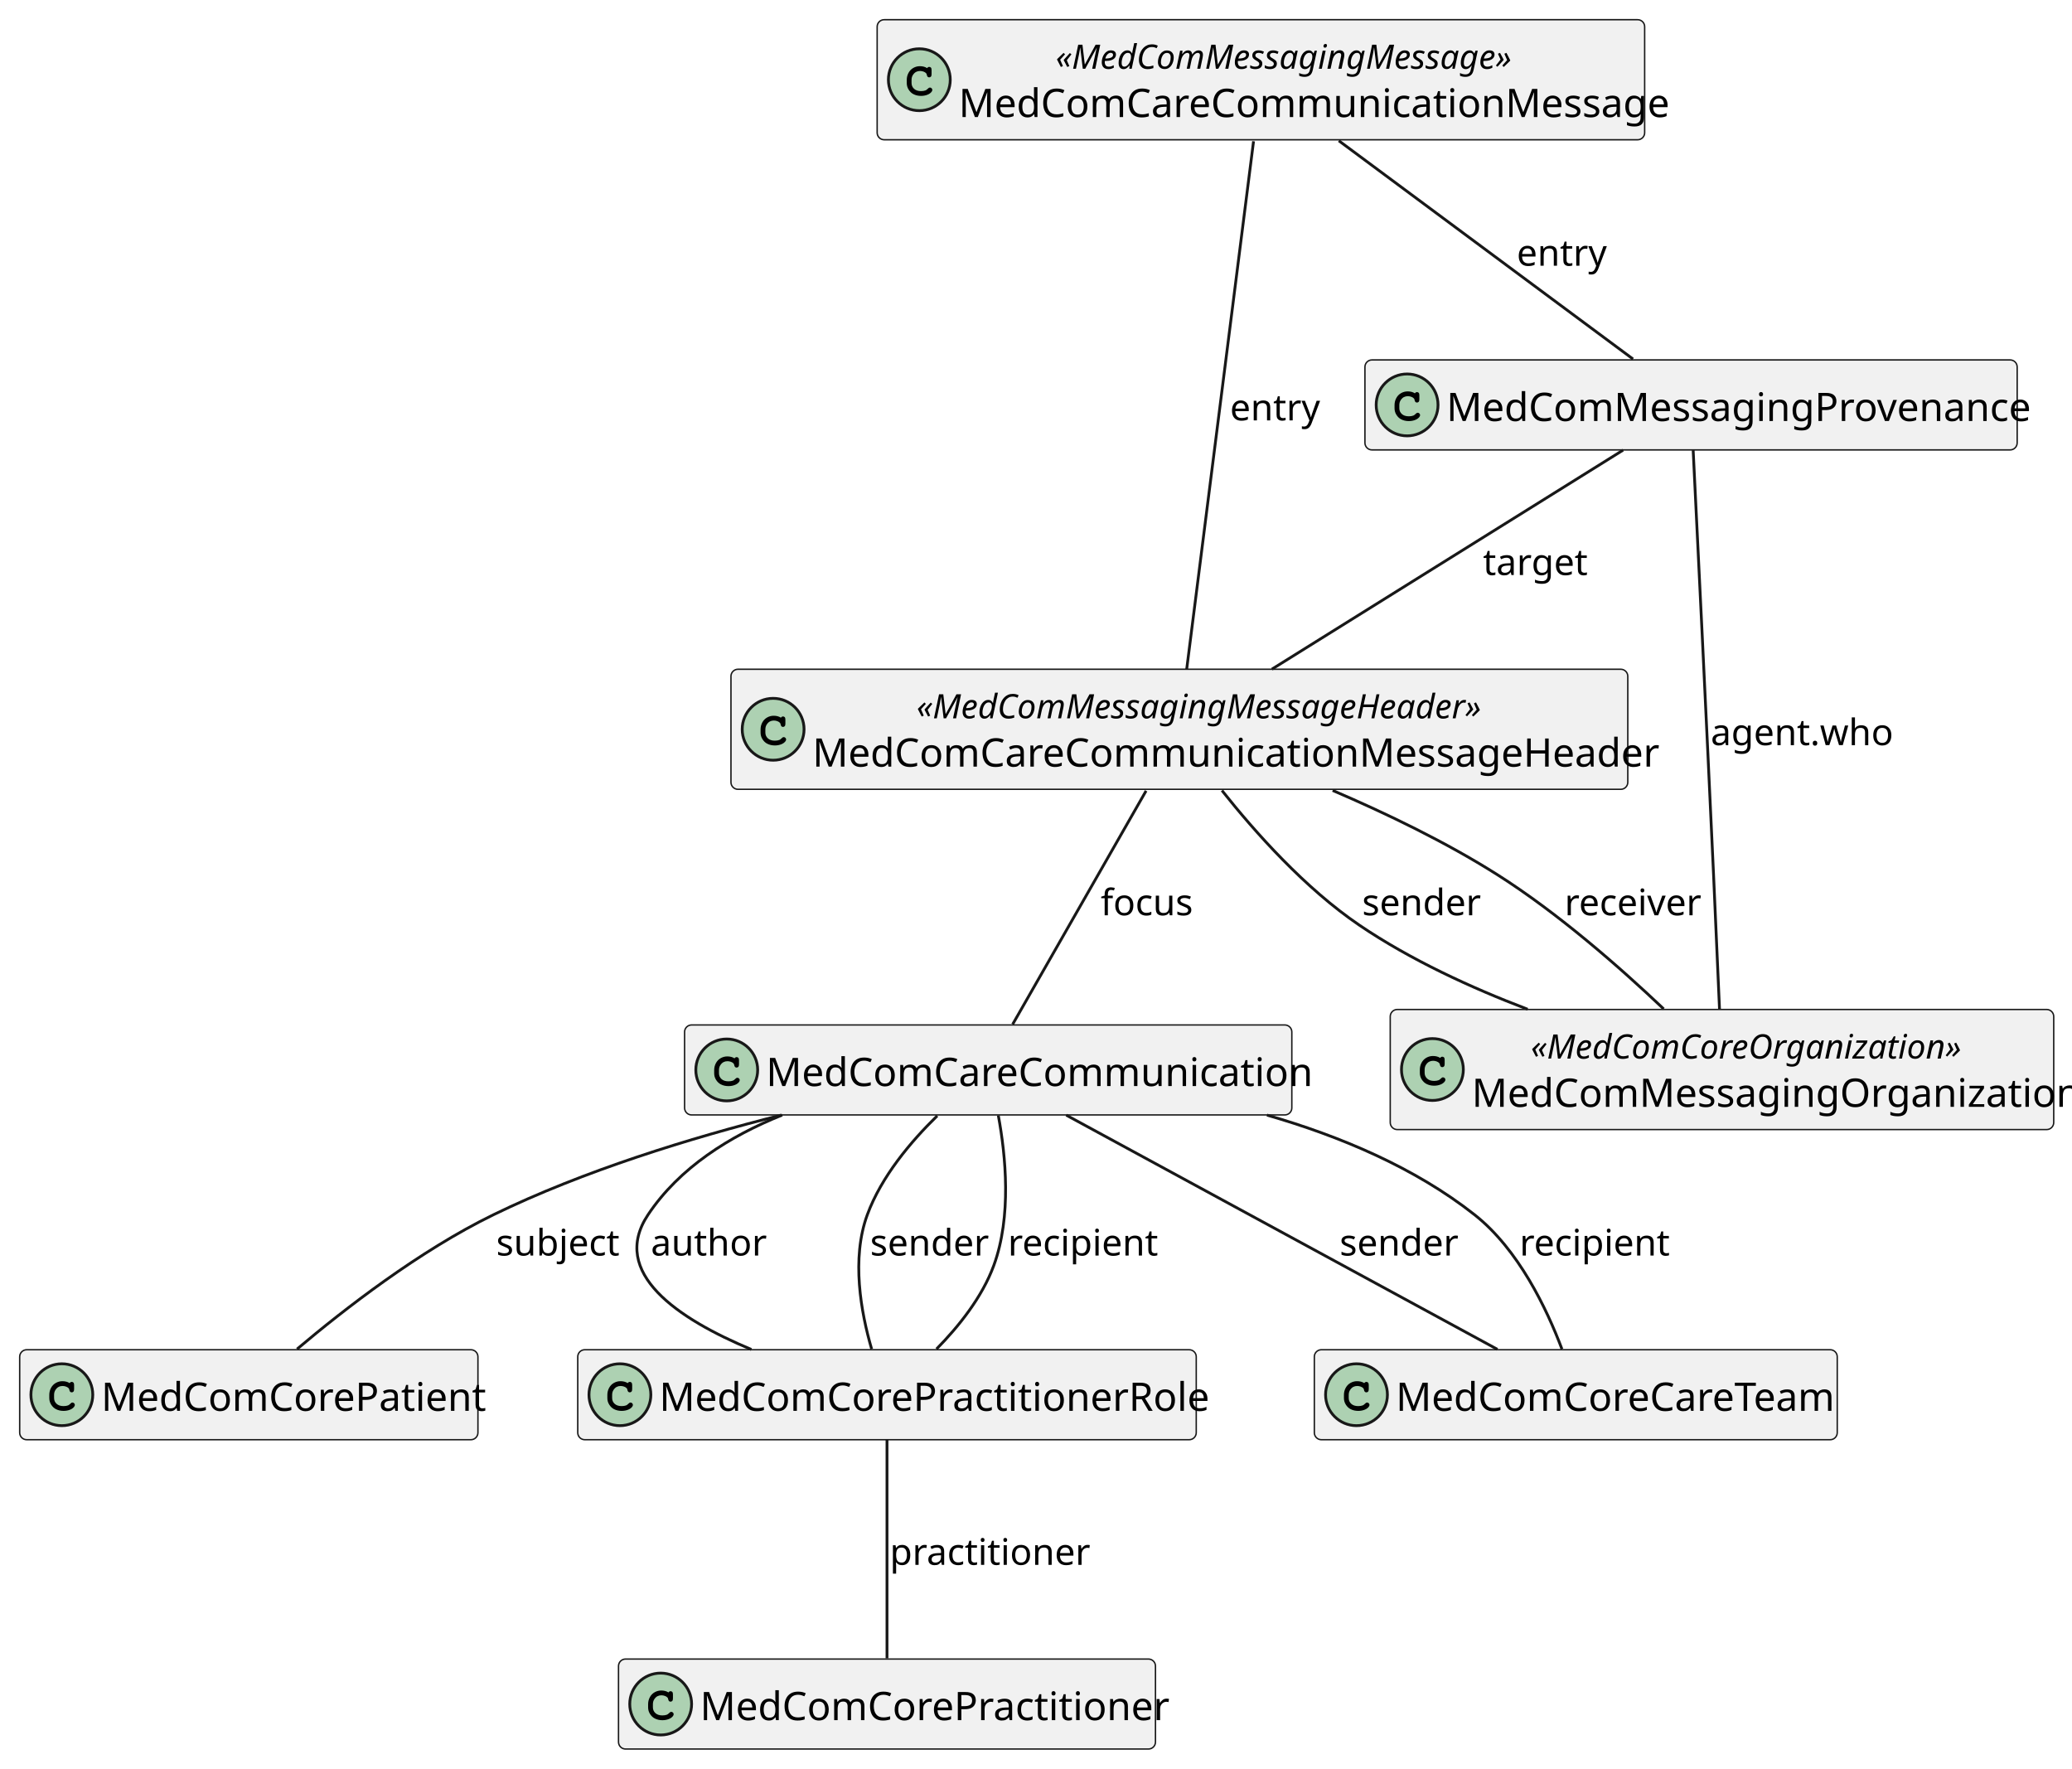
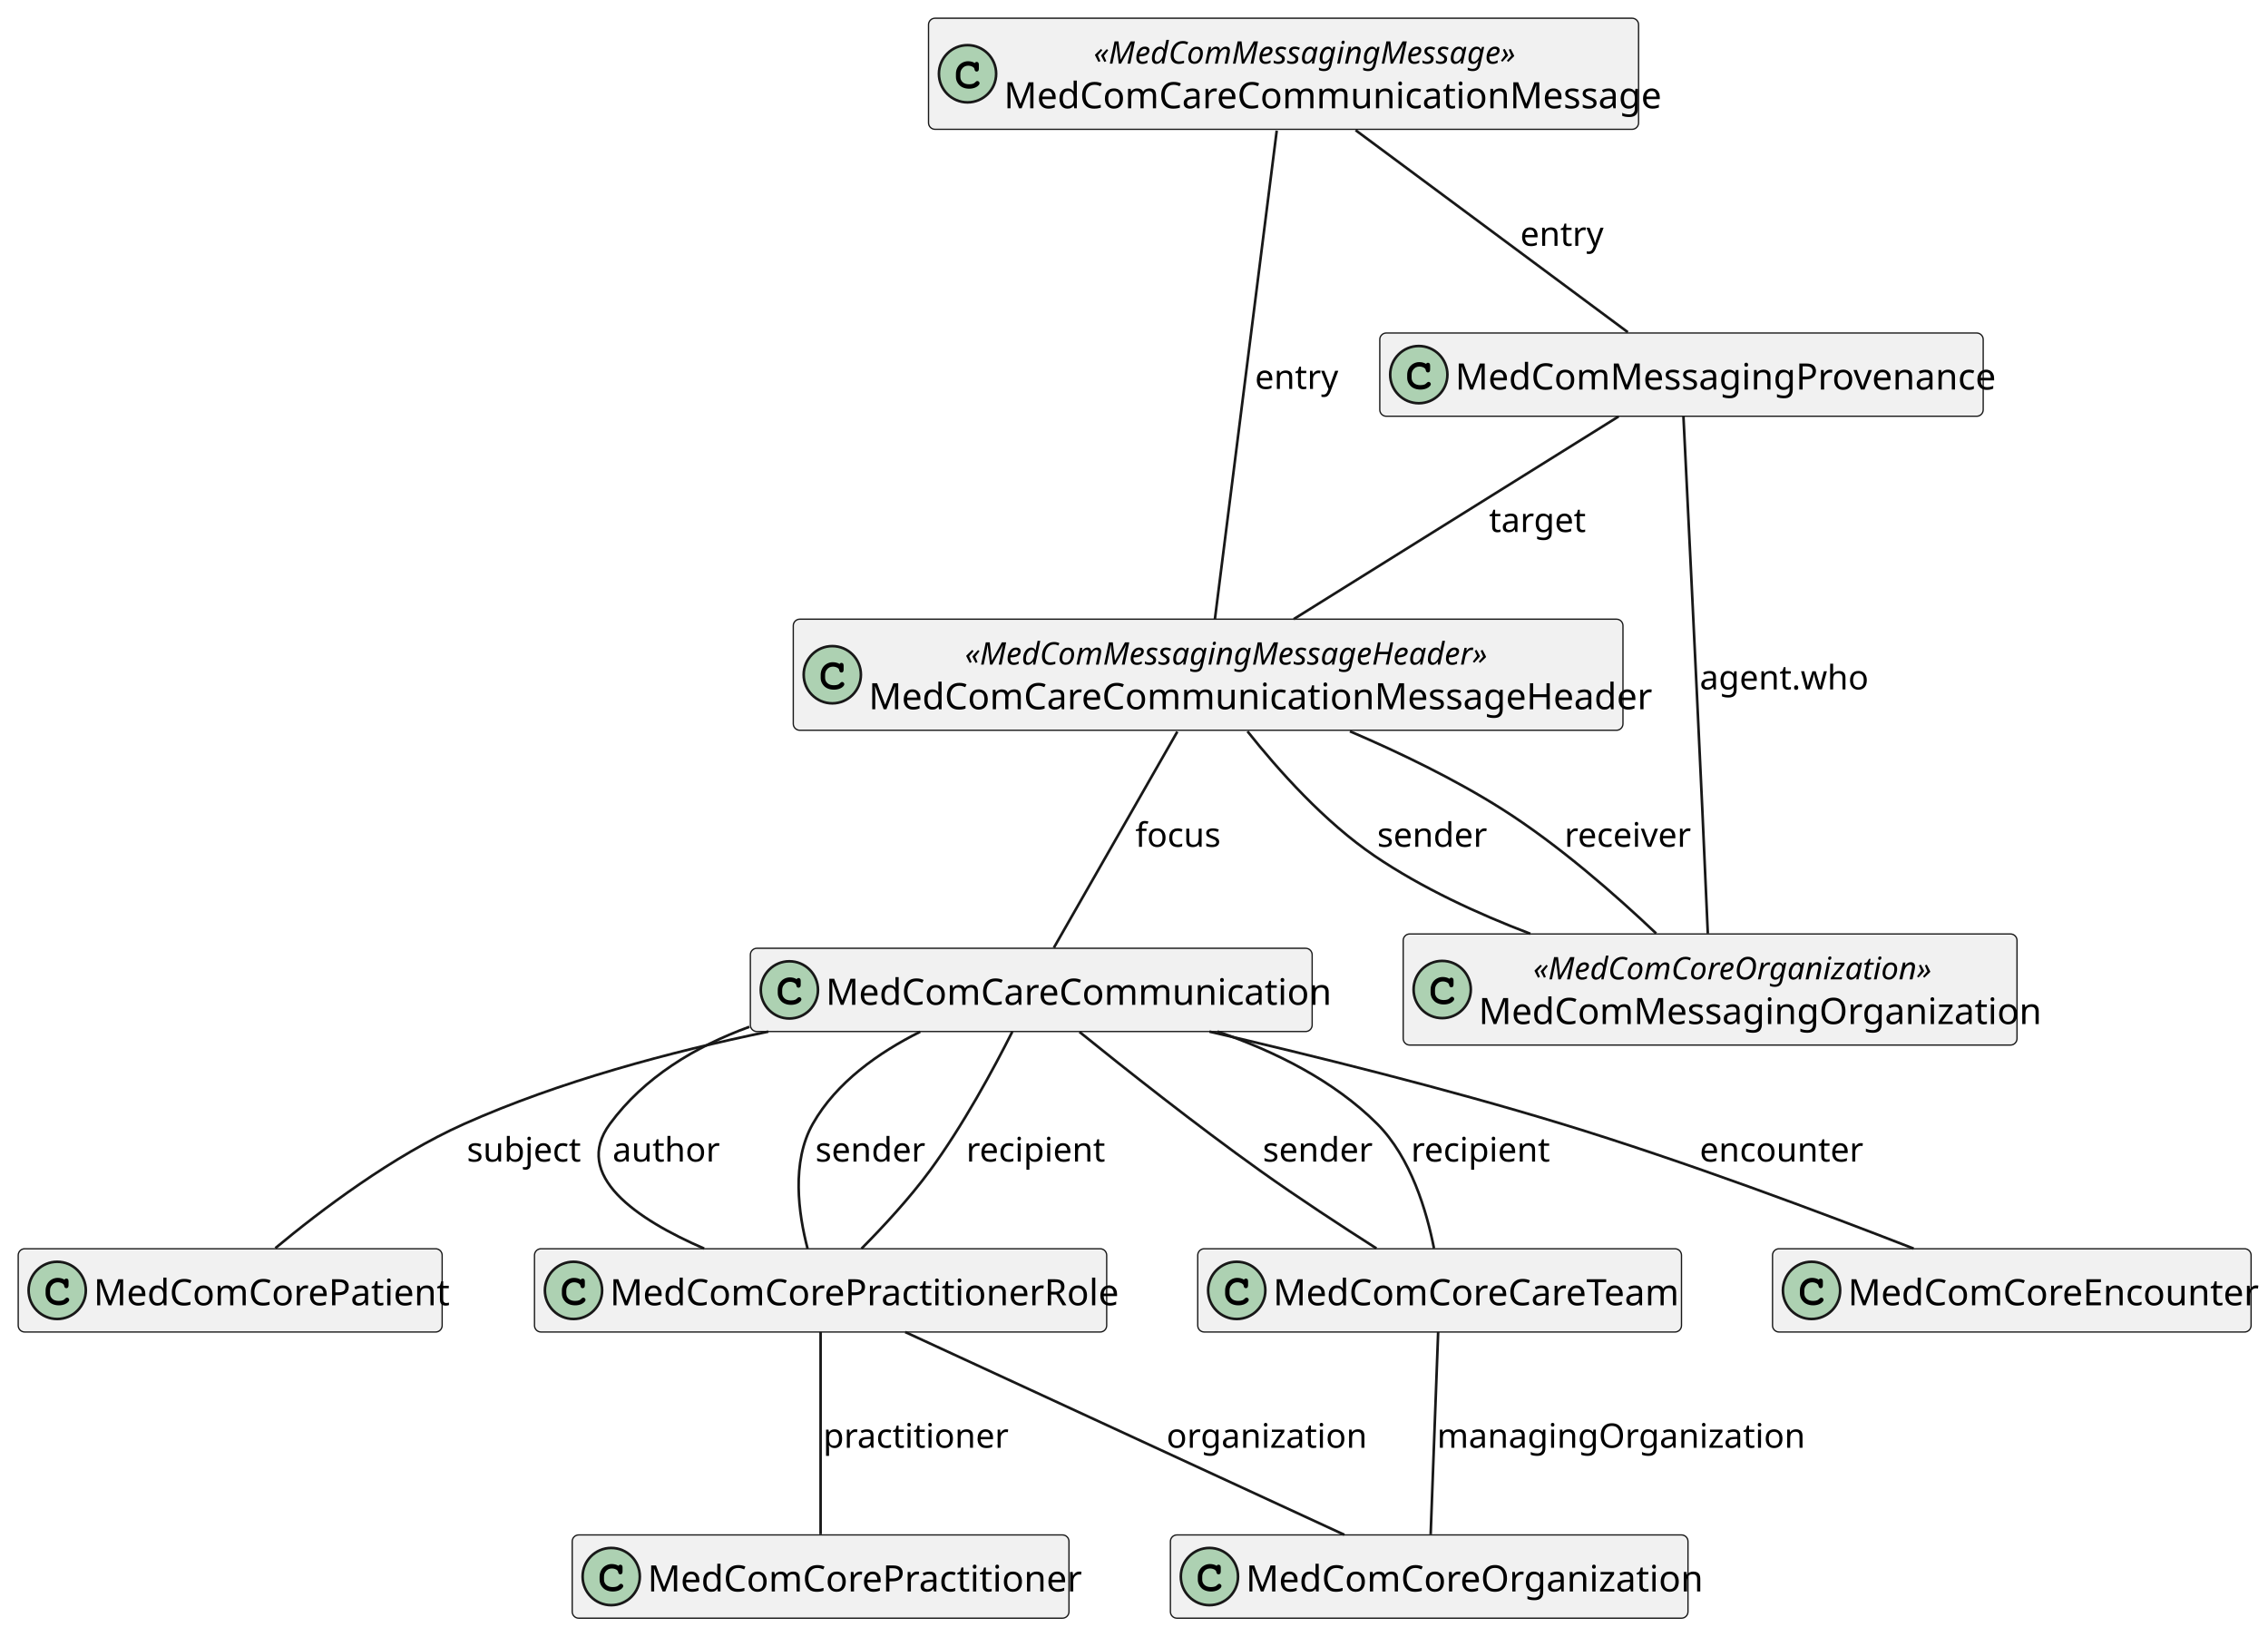
- <svg xmlns="http://www.w3.org/2000/svg" contentStyleType="text/css" height="629px" preserveAspectRatio="none" style="width:737px;height:629px;background:#FFFFFF;" version="1.1" viewBox="0 0 737 629" width="737px" zoomAndPan="magnify">
+ <svg xmlns="http://www.w3.org/2000/svg" contentStyleType="text/css" height="629px" preserveAspectRatio="none" style="width:872px;height:629px;background:#FFFFFF;" version="1.1" viewBox="0 0 872 629" width="872px" zoomAndPan="magnify">
  <defs />
  <g>
    <g id="elem_message">
-       <rect codeLine="6" fill="#F1F1F1" height="42.703" id="message" rx="2.5" ry="2.5" style="stroke:#181818;stroke-width:0.5;" width="273" x="312" y="7" />
-       <ellipse cx="327" cy="28.352" fill="#ADD1B2" rx="11" ry="11" style="stroke:#181818;stroke-width:1.0;" />
-       <path d="M329.766,24.227 Q329.922,24.008 330.109,23.898 Q330.297,23.789 330.516,23.789 Q330.891,23.789 331.125,24.047 Q331.359,24.305 331.359,24.914 L331.359,26.367 Q331.359,26.977 331.125,27.242 Q330.891,27.508 330.516,27.508 Q330.172,27.508 329.969,27.305 Q329.766,27.117 329.656,26.602 Q329.609,26.242 329.422,26.055 Q329.094,25.68 328.484,25.461 Q327.875,25.242 327.25,25.242 Q326.484,25.242 325.852,25.57 Q325.219,25.898 324.727,26.648 Q324.234,27.398 324.234,28.43 L324.234,29.523 Q324.234,30.758 325.125,31.578 Q326.016,32.398 327.609,32.398 Q328.547,32.398 329.203,32.148 Q329.594,31.992 330.016,31.555 Q330.281,31.289 330.43,31.211 Q330.578,31.133 330.781,31.133 Q331.109,31.133 331.367,31.391 Q331.625,31.648 331.625,31.992 Q331.625,32.336 331.281,32.742 Q330.781,33.32 329.984,33.648 Q328.906,34.102 327.609,34.102 Q326.094,34.102 324.891,33.477 Q323.906,32.977 323.219,31.906 Q322.531,30.836 322.531,29.555 L322.531,28.398 Q322.531,27.07 323.148,25.922 Q323.766,24.773 324.859,24.156 Q325.953,23.539 327.188,23.539 Q327.922,23.539 328.57,23.703 Q329.219,23.867 329.766,24.227 Z " fill="#000000" />
-       <text fill="#000000" font-family="sans-serif" font-size="12" font-style="italic" lengthAdjust="spacing" textLength="172" x="375.5" y="24.457">«MedComMessagingMessage»</text>
-       <text fill="#000000" font-family="sans-serif" font-size="14" lengthAdjust="spacing" textLength="241" x="341" y="41.627">MedComCareCommunicationMessage</text>
+       <rect codeLine="6" fill="#F1F1F1" height="42.703" id="message" rx="2.5" ry="2.5" style="stroke:#181818;stroke-width:0.5;" width="273" x="357" y="7" />
+       <ellipse cx="372" cy="28.352" fill="#ADD1B2" rx="11" ry="11" style="stroke:#181818;stroke-width:1.0;" />
+       <path d="M374.766,24.227 Q374.922,24.008 375.109,23.898 Q375.297,23.789 375.516,23.789 Q375.891,23.789 376.125,24.055 Q376.359,24.305 376.359,24.914 L376.359,26.367 Q376.359,26.977 376.125,27.242 Q375.891,27.508 375.516,27.508 Q375.172,27.508 374.969,27.305 Q374.766,27.117 374.656,26.602 Q374.609,26.242 374.422,26.055 Q374.094,25.68 373.484,25.461 Q372.875,25.242 372.25,25.242 Q371.484,25.242 370.844,25.57 Q370.219,25.898 369.719,26.648 Q369.234,27.398 369.234,28.43 L369.234,29.523 Q369.234,30.758 370.125,31.586 Q371.016,32.398 372.609,32.398 Q373.547,32.398 374.203,32.148 Q374.594,31.992 375.016,31.555 Q375.281,31.289 375.422,31.211 Q375.578,31.133 375.781,31.133 Q376.109,31.133 376.359,31.398 Q376.625,31.648 376.625,31.992 Q376.625,32.336 376.281,32.742 Q375.781,33.32 374.984,33.648 Q373.906,34.102 372.609,34.102 Q371.094,34.102 369.891,33.477 Q368.906,32.977 368.219,31.914 Q367.531,30.836 367.531,29.555 L367.531,28.398 Q367.531,27.07 368.141,25.93 Q368.766,24.773 369.859,24.164 Q370.953,23.539 372.188,23.539 Q372.922,23.539 373.562,23.711 Q374.219,23.867 374.766,24.227 Z " fill="#000000" />
+       <text fill="#000000" font-family="sans-serif" font-size="12" font-style="italic" lengthAdjust="spacing" textLength="172" x="420.5" y="24.457">«MedComMessagingMessage»</text>
+       <text fill="#000000" font-family="sans-serif" font-size="14" lengthAdjust="spacing" textLength="241" x="386" y="41.627">MedComCareCommunicationMessage</text>
    </g>
    <g id="elem_messageheader">
-       <rect codeLine="7" fill="#F1F1F1" height="42.703" id="messageheader" rx="2.5" ry="2.5" style="stroke:#181818;stroke-width:0.5;" width="319" x="260" y="238" />
-       <ellipse cx="275" cy="259.352" fill="#ADD1B2" rx="11" ry="11" style="stroke:#181818;stroke-width:1.0;" />
-       <path d="M277.766,255.227 Q277.922,255.008 278.109,254.898 Q278.297,254.789 278.516,254.789 Q278.891,254.789 279.125,255.047 Q279.359,255.305 279.359,255.914 L279.359,257.367 Q279.359,257.977 279.125,258.242 Q278.891,258.508 278.516,258.508 Q278.172,258.508 277.969,258.305 Q277.766,258.117 277.656,257.602 Q277.609,257.242 277.422,257.055 Q277.094,256.68 276.484,256.461 Q275.875,256.242 275.25,256.242 Q274.484,256.242 273.852,256.57 Q273.219,256.898 272.727,257.648 Q272.234,258.398 272.234,259.43 L272.234,260.523 Q272.234,261.758 273.125,262.578 Q274.016,263.398 275.609,263.398 Q276.547,263.398 277.203,263.148 Q277.594,262.992 278.016,262.555 Q278.281,262.289 278.43,262.211 Q278.578,262.133 278.781,262.133 Q279.109,262.133 279.367,262.391 Q279.625,262.648 279.625,262.992 Q279.625,263.336 279.281,263.742 Q278.781,264.32 277.984,264.648 Q276.906,265.102 275.609,265.102 Q274.094,265.102 272.891,264.477 Q271.906,263.977 271.219,262.906 Q270.531,261.836 270.531,260.555 L270.531,259.398 Q270.531,258.07 271.148,256.922 Q271.766,255.773 272.859,255.156 Q273.953,254.539 275.188,254.539 Q275.922,254.539 276.57,254.703 Q277.219,254.867 277.766,255.227 Z " fill="#000000" />
-       <text fill="#000000" font-family="sans-serif" font-size="12" font-style="italic" lengthAdjust="spacing" textLength="213" x="326" y="255.457">«MedComMessagingMessageHeader»</text>
-       <text fill="#000000" font-family="sans-serif" font-size="14" lengthAdjust="spacing" textLength="287" x="289" y="272.627">MedComCareCommunicationMessageHeader</text>
+       <rect codeLine="7" fill="#F1F1F1" height="42.703" id="messageheader" rx="2.5" ry="2.5" style="stroke:#181818;stroke-width:0.5;" width="319" x="305" y="238" />
+       <ellipse cx="320" cy="259.352" fill="#ADD1B2" rx="11" ry="11" style="stroke:#181818;stroke-width:1.0;" />
+       <path d="M322.766,255.227 Q322.922,255.008 323.109,254.898 Q323.297,254.789 323.516,254.789 Q323.891,254.789 324.125,255.055 Q324.359,255.305 324.359,255.914 L324.359,257.367 Q324.359,257.977 324.125,258.242 Q323.891,258.508 323.516,258.508 Q323.172,258.508 322.969,258.305 Q322.766,258.117 322.656,257.602 Q322.609,257.242 322.422,257.055 Q322.094,256.68 321.484,256.461 Q320.875,256.242 320.25,256.242 Q319.484,256.242 318.844,256.57 Q318.219,256.898 317.719,257.648 Q317.234,258.398 317.234,259.43 L317.234,260.523 Q317.234,261.758 318.125,262.586 Q319.016,263.398 320.609,263.398 Q321.547,263.398 322.203,263.148 Q322.594,262.992 323.016,262.555 Q323.281,262.289 323.422,262.211 Q323.578,262.133 323.781,262.133 Q324.109,262.133 324.359,262.398 Q324.625,262.648 324.625,262.992 Q324.625,263.336 324.281,263.742 Q323.781,264.32 322.984,264.648 Q321.906,265.102 320.609,265.102 Q319.094,265.102 317.891,264.477 Q316.906,263.977 316.219,262.914 Q315.531,261.836 315.531,260.555 L315.531,259.398 Q315.531,258.07 316.141,256.93 Q316.766,255.773 317.859,255.164 Q318.953,254.539 320.188,254.539 Q320.922,254.539 321.562,254.711 Q322.219,254.867 322.766,255.227 Z " fill="#000000" />
+       <text fill="#000000" font-family="sans-serif" font-size="12" font-style="italic" lengthAdjust="spacing" textLength="213" x="371" y="255.457">«MedComMessagingMessageHeader»</text>
+       <text fill="#000000" font-family="sans-serif" font-size="14" lengthAdjust="spacing" textLength="287" x="334" y="272.627">MedComCareCommunicationMessageHeader</text>
    </g>
    <g id="elem_provenance">
-       <rect codeLine="8" fill="#F1F1F1" height="32" id="provenance" rx="2.5" ry="2.5" style="stroke:#181818;stroke-width:0.5;" width="232" x="485.5" y="128" />
-       <ellipse cx="500.5" cy="144" fill="#ADD1B2" rx="11" ry="11" style="stroke:#181818;stroke-width:1.0;" />
-       <path d="M503.266,139.875 Q503.422,139.656 503.609,139.547 Q503.797,139.438 504.016,139.438 Q504.391,139.438 504.625,139.695 Q504.859,139.953 504.859,140.562 L504.859,142.016 Q504.859,142.625 504.625,142.891 Q504.391,143.156 504.016,143.156 Q503.672,143.156 503.469,142.953 Q503.266,142.766 503.156,142.25 Q503.109,141.891 502.922,141.703 Q502.594,141.328 501.984,141.109 Q501.375,140.891 500.75,140.891 Q499.984,140.891 499.352,141.219 Q498.719,141.547 498.227,142.297 Q497.734,143.047 497.734,144.078 L497.734,145.172 Q497.734,146.406 498.625,147.227 Q499.516,148.047 501.109,148.047 Q502.047,148.047 502.703,147.797 Q503.094,147.641 503.516,147.203 Q503.781,146.938 503.93,146.859 Q504.078,146.781 504.281,146.781 Q504.609,146.781 504.867,147.039 Q505.125,147.297 505.125,147.641 Q505.125,147.984 504.781,148.391 Q504.281,148.969 503.484,149.297 Q502.406,149.75 501.109,149.75 Q499.594,149.75 498.391,149.125 Q497.406,148.625 496.719,147.555 Q496.031,146.484 496.031,145.203 L496.031,144.047 Q496.031,142.719 496.648,141.57 Q497.266,140.422 498.359,139.805 Q499.453,139.188 500.688,139.188 Q501.422,139.188 502.07,139.352 Q502.719,139.516 503.266,139.875 Z " fill="#000000" />
-       <text fill="#000000" font-family="sans-serif" font-size="14" lengthAdjust="spacing" textLength="200" x="514.5" y="149.728">MedComMessagingProvenance</text>
+       <rect codeLine="8" fill="#F1F1F1" height="32" id="provenance" rx="2.5" ry="2.5" style="stroke:#181818;stroke-width:0.5;" width="232" x="530.5" y="128" />
+       <ellipse cx="545.5" cy="144" fill="#ADD1B2" rx="11" ry="11" style="stroke:#181818;stroke-width:1.0;" />
+       <path d="M548.266,139.875 Q548.422,139.656 548.609,139.547 Q548.797,139.438 549.016,139.438 Q549.391,139.438 549.625,139.703 Q549.859,139.953 549.859,140.562 L549.859,142.016 Q549.859,142.625 549.625,142.891 Q549.391,143.156 549.016,143.156 Q548.672,143.156 548.469,142.953 Q548.266,142.766 548.156,142.25 Q548.109,141.891 547.922,141.703 Q547.594,141.328 546.984,141.109 Q546.375,140.891 545.75,140.891 Q544.984,140.891 544.344,141.219 Q543.719,141.547 543.219,142.297 Q542.734,143.047 542.734,144.078 L542.734,145.172 Q542.734,146.406 543.625,147.234 Q544.516,148.047 546.109,148.047 Q547.047,148.047 547.703,147.797 Q548.094,147.641 548.516,147.203 Q548.781,146.938 548.922,146.859 Q549.078,146.781 549.281,146.781 Q549.609,146.781 549.859,147.047 Q550.125,147.297 550.125,147.641 Q550.125,147.984 549.781,148.391 Q549.281,148.969 548.484,149.297 Q547.406,149.75 546.109,149.75 Q544.594,149.75 543.391,149.125 Q542.406,148.625 541.719,147.562 Q541.031,146.484 541.031,145.203 L541.031,144.047 Q541.031,142.719 541.641,141.578 Q542.266,140.422 543.359,139.812 Q544.453,139.188 545.688,139.188 Q546.422,139.188 547.062,139.359 Q547.719,139.516 548.266,139.875 Z " fill="#000000" />
+       <text fill="#000000" font-family="sans-serif" font-size="14" lengthAdjust="spacing" textLength="200" x="559.5" y="149.728">MedComMessagingProvenance</text>
    </g>
    <g id="elem_messagingOrganization">
-       <rect codeLine="9" fill="#F1F1F1" height="42.703" id="messagingOrganization" rx="2.5" ry="2.5" style="stroke:#181818;stroke-width:0.5;" width="236" x="494.5" y="359" />
-       <ellipse cx="509.5" cy="380.352" fill="#ADD1B2" rx="11" ry="11" style="stroke:#181818;stroke-width:1.0;" />
-       <path d="M512.266,376.227 Q512.422,376.008 512.609,375.898 Q512.797,375.789 513.016,375.789 Q513.391,375.789 513.625,376.047 Q513.859,376.305 513.859,376.914 L513.859,378.367 Q513.859,378.977 513.625,379.242 Q513.391,379.508 513.016,379.508 Q512.672,379.508 512.469,379.305 Q512.266,379.117 512.156,378.602 Q512.109,378.242 511.922,378.055 Q511.594,377.68 510.984,377.461 Q510.375,377.242 509.75,377.242 Q508.984,377.242 508.352,377.57 Q507.719,377.898 507.227,378.648 Q506.734,379.398 506.734,380.43 L506.734,381.523 Q506.734,382.758 507.625,383.578 Q508.516,384.398 510.109,384.398 Q511.047,384.398 511.703,384.148 Q512.094,383.992 512.516,383.555 Q512.781,383.289 512.93,383.211 Q513.078,383.133 513.281,383.133 Q513.609,383.133 513.867,383.391 Q514.125,383.648 514.125,383.992 Q514.125,384.336 513.781,384.742 Q513.281,385.32 512.484,385.648 Q511.406,386.102 510.109,386.102 Q508.594,386.102 507.391,385.477 Q506.406,384.977 505.719,383.906 Q505.031,382.836 505.031,381.555 L505.031,380.398 Q505.031,379.07 505.648,377.922 Q506.266,376.773 507.359,376.156 Q508.453,375.539 509.688,375.539 Q510.422,375.539 511.07,375.703 Q511.719,375.867 512.266,376.227 Z " fill="#000000" />
-       <text fill="#000000" font-family="sans-serif" font-size="12" font-style="italic" lengthAdjust="spacing" textLength="162" x="544.5" y="376.457">«MedComCoreOrganization»</text>
-       <text fill="#000000" font-family="sans-serif" font-size="14" lengthAdjust="spacing" textLength="204" x="523.5" y="393.627">MedComMessagingOrganization</text>
+       <rect codeLine="9" fill="#F1F1F1" height="42.703" id="messagingOrganization" rx="2.5" ry="2.5" style="stroke:#181818;stroke-width:0.5;" width="236" x="539.5" y="359" />
+       <ellipse cx="554.5" cy="380.352" fill="#ADD1B2" rx="11" ry="11" style="stroke:#181818;stroke-width:1.0;" />
+       <path d="M557.266,376.227 Q557.422,376.008 557.609,375.898 Q557.797,375.789 558.016,375.789 Q558.391,375.789 558.625,376.055 Q558.859,376.305 558.859,376.914 L558.859,378.367 Q558.859,378.977 558.625,379.242 Q558.391,379.508 558.016,379.508 Q557.672,379.508 557.469,379.305 Q557.266,379.117 557.156,378.602 Q557.109,378.242 556.922,378.055 Q556.594,377.68 555.984,377.461 Q555.375,377.242 554.75,377.242 Q553.984,377.242 553.344,377.57 Q552.719,377.898 552.219,378.648 Q551.734,379.398 551.734,380.43 L551.734,381.523 Q551.734,382.758 552.625,383.586 Q553.516,384.398 555.109,384.398 Q556.047,384.398 556.703,384.148 Q557.094,383.992 557.516,383.555 Q557.781,383.289 557.922,383.211 Q558.078,383.133 558.281,383.133 Q558.609,383.133 558.859,383.398 Q559.125,383.648 559.125,383.992 Q559.125,384.336 558.781,384.742 Q558.281,385.32 557.484,385.648 Q556.406,386.102 555.109,386.102 Q553.594,386.102 552.391,385.477 Q551.406,384.977 550.719,383.914 Q550.031,382.836 550.031,381.555 L550.031,380.398 Q550.031,379.07 550.641,377.93 Q551.266,376.773 552.359,376.164 Q553.453,375.539 554.688,375.539 Q555.422,375.539 556.062,375.711 Q556.719,375.867 557.266,376.227 Z " fill="#000000" />
+       <text fill="#000000" font-family="sans-serif" font-size="12" font-style="italic" lengthAdjust="spacing" textLength="162" x="589.5" y="376.457">«MedComCoreOrganization»</text>
+       <text fill="#000000" font-family="sans-serif" font-size="14" lengthAdjust="spacing" textLength="204" x="568.5" y="393.627">MedComMessagingOrganization</text>
    </g>
    <g id="elem_communication">
-       <rect codeLine="10" fill="#F1F1F1" height="32" id="communication" rx="2.5" ry="2.5" style="stroke:#181818;stroke-width:0.5;" width="216" x="243.5" y="364.5" />
-       <ellipse cx="258.5" cy="380.5" fill="#ADD1B2" rx="11" ry="11" style="stroke:#181818;stroke-width:1.0;" />
-       <path d="M261.266,376.375 Q261.422,376.156 261.609,376.047 Q261.797,375.938 262.016,375.938 Q262.391,375.938 262.625,376.195 Q262.859,376.453 262.859,377.062 L262.859,378.516 Q262.859,379.125 262.625,379.391 Q262.391,379.656 262.016,379.656 Q261.672,379.656 261.469,379.453 Q261.266,379.266 261.156,378.75 Q261.109,378.391 260.922,378.203 Q260.594,377.828 259.984,377.609 Q259.375,377.391 258.75,377.391 Q257.984,377.391 257.352,377.719 Q256.719,378.047 256.227,378.797 Q255.734,379.547 255.734,380.578 L255.734,381.672 Q255.734,382.906 256.625,383.727 Q257.516,384.547 259.109,384.547 Q260.047,384.547 260.703,384.297 Q261.094,384.141 261.516,383.703 Q261.781,383.438 261.93,383.359 Q262.078,383.281 262.281,383.281 Q262.609,383.281 262.867,383.539 Q263.125,383.797 263.125,384.141 Q263.125,384.484 262.781,384.891 Q262.281,385.469 261.484,385.797 Q260.406,386.25 259.109,386.25 Q257.594,386.25 256.391,385.625 Q255.406,385.125 254.719,384.055 Q254.031,382.984 254.031,381.703 L254.031,380.547 Q254.031,379.219 254.648,378.07 Q255.266,376.922 256.359,376.305 Q257.453,375.688 258.688,375.688 Q259.422,375.688 260.07,375.852 Q260.719,376.016 261.266,376.375 Z " fill="#000000" />
-       <text fill="#000000" font-family="sans-serif" font-size="14" lengthAdjust="spacing" textLength="184" x="272.5" y="386.228">MedComCareCommunication</text>
+       <rect codeLine="10" fill="#F1F1F1" height="32" id="communication" rx="2.5" ry="2.5" style="stroke:#181818;stroke-width:0.5;" width="216" x="288.5" y="364.5" />
+       <ellipse cx="303.5" cy="380.5" fill="#ADD1B2" rx="11" ry="11" style="stroke:#181818;stroke-width:1.0;" />
+       <path d="M306.266,376.375 Q306.422,376.156 306.609,376.047 Q306.797,375.938 307.016,375.938 Q307.391,375.938 307.625,376.203 Q307.859,376.453 307.859,377.062 L307.859,378.516 Q307.859,379.125 307.625,379.391 Q307.391,379.656 307.016,379.656 Q306.672,379.656 306.469,379.453 Q306.266,379.266 306.156,378.75 Q306.109,378.391 305.922,378.203 Q305.594,377.828 304.984,377.609 Q304.375,377.391 303.75,377.391 Q302.984,377.391 302.344,377.719 Q301.719,378.047 301.219,378.797 Q300.734,379.547 300.734,380.578 L300.734,381.672 Q300.734,382.906 301.625,383.734 Q302.516,384.547 304.109,384.547 Q305.047,384.547 305.703,384.297 Q306.094,384.141 306.516,383.703 Q306.781,383.438 306.922,383.359 Q307.078,383.281 307.281,383.281 Q307.609,383.281 307.859,383.547 Q308.125,383.797 308.125,384.141 Q308.125,384.484 307.781,384.891 Q307.281,385.469 306.484,385.797 Q305.406,386.25 304.109,386.25 Q302.594,386.25 301.391,385.625 Q300.406,385.125 299.719,384.062 Q299.031,382.984 299.031,381.703 L299.031,380.547 Q299.031,379.219 299.641,378.078 Q300.266,376.922 301.359,376.312 Q302.453,375.688 303.688,375.688 Q304.422,375.688 305.062,375.859 Q305.719,376.016 306.266,376.375 Z " fill="#000000" />
+       <text fill="#000000" font-family="sans-serif" font-size="14" lengthAdjust="spacing" textLength="184" x="317.5" y="386.228">MedComCareCommunication</text>
    </g>
    <g id="elem_patient">
      <rect codeLine="11" fill="#F1F1F1" height="32" id="patient" rx="2.5" ry="2.5" style="stroke:#181818;stroke-width:0.5;" width="163" x="7" y="480" />
      <ellipse cx="22" cy="496" fill="#ADD1B2" rx="11" ry="11" style="stroke:#181818;stroke-width:1.0;" />
-       <path d="M24.766,491.875 Q24.922,491.656 25.109,491.547 Q25.297,491.438 25.516,491.438 Q25.891,491.438 26.125,491.695 Q26.359,491.953 26.359,492.562 L26.359,494.016 Q26.359,494.625 26.125,494.891 Q25.891,495.156 25.516,495.156 Q25.172,495.156 24.969,494.953 Q24.766,494.766 24.656,494.25 Q24.609,493.891 24.422,493.703 Q24.094,493.328 23.484,493.109 Q22.875,492.891 22.25,492.891 Q21.484,492.891 20.852,493.219 Q20.219,493.547 19.727,494.297 Q19.234,495.047 19.234,496.078 L19.234,497.172 Q19.234,498.406 20.125,499.227 Q21.016,500.047 22.609,500.047 Q23.547,500.047 24.203,499.797 Q24.594,499.641 25.016,499.203 Q25.281,498.938 25.43,498.859 Q25.578,498.781 25.781,498.781 Q26.109,498.781 26.367,499.039 Q26.625,499.297 26.625,499.641 Q26.625,499.984 26.281,500.391 Q25.781,500.969 24.984,501.297 Q23.906,501.75 22.609,501.75 Q21.094,501.75 19.891,501.125 Q18.906,500.625 18.219,499.555 Q17.531,498.484 17.531,497.203 L17.531,496.047 Q17.531,494.719 18.148,493.57 Q18.766,492.422 19.859,491.805 Q20.953,491.188 22.188,491.188 Q22.922,491.188 23.57,491.352 Q24.219,491.516 24.766,491.875 Z " fill="#000000" />
+       <path d="M24.766,491.875 Q24.922,491.656 25.109,491.547 Q25.297,491.438 25.516,491.438 Q25.891,491.438 26.125,491.703 Q26.359,491.953 26.359,492.562 L26.359,494.016 Q26.359,494.625 26.125,494.891 Q25.891,495.156 25.516,495.156 Q25.172,495.156 24.969,494.953 Q24.766,494.766 24.656,494.25 Q24.609,493.891 24.422,493.703 Q24.094,493.328 23.484,493.109 Q22.875,492.891 22.25,492.891 Q21.484,492.891 20.844,493.219 Q20.219,493.547 19.719,494.297 Q19.234,495.047 19.234,496.078 L19.234,497.172 Q19.234,498.406 20.125,499.234 Q21.016,500.047 22.609,500.047 Q23.547,500.047 24.203,499.797 Q24.594,499.641 25.016,499.203 Q25.281,498.938 25.422,498.859 Q25.578,498.781 25.781,498.781 Q26.109,498.781 26.359,499.047 Q26.625,499.297 26.625,499.641 Q26.625,499.984 26.281,500.391 Q25.781,500.969 24.984,501.297 Q23.906,501.75 22.609,501.75 Q21.094,501.75 19.891,501.125 Q18.906,500.625 18.219,499.562 Q17.531,498.484 17.531,497.203 L17.531,496.047 Q17.531,494.719 18.141,493.578 Q18.766,492.422 19.859,491.812 Q20.953,491.188 22.188,491.188 Q22.922,491.188 23.562,491.359 Q24.219,491.516 24.766,491.875 Z " fill="#000000" />
      <text fill="#000000" font-family="sans-serif" font-size="14" lengthAdjust="spacing" textLength="131" x="36" y="501.728">MedComCorePatient</text>
    </g>
    <g id="elem_pracRole">
      <rect codeLine="12" fill="#F1F1F1" height="32" id="pracRole" rx="2.5" ry="2.5" style="stroke:#181818;stroke-width:0.5;" width="220" x="205.5" y="480" />
      <ellipse cx="220.5" cy="496" fill="#ADD1B2" rx="11" ry="11" style="stroke:#181818;stroke-width:1.0;" />
-       <path d="M223.266,491.875 Q223.422,491.656 223.609,491.547 Q223.797,491.438 224.016,491.438 Q224.391,491.438 224.625,491.695 Q224.859,491.953 224.859,492.562 L224.859,494.016 Q224.859,494.625 224.625,494.891 Q224.391,495.156 224.016,495.156 Q223.672,495.156 223.469,494.953 Q223.266,494.766 223.156,494.25 Q223.109,493.891 222.922,493.703 Q222.594,493.328 221.984,493.109 Q221.375,492.891 220.75,492.891 Q219.984,492.891 219.352,493.219 Q218.719,493.547 218.227,494.297 Q217.734,495.047 217.734,496.078 L217.734,497.172 Q217.734,498.406 218.625,499.227 Q219.516,500.047 221.109,500.047 Q222.047,500.047 222.703,499.797 Q223.094,499.641 223.516,499.203 Q223.781,498.938 223.93,498.859 Q224.078,498.781 224.281,498.781 Q224.609,498.781 224.867,499.039 Q225.125,499.297 225.125,499.641 Q225.125,499.984 224.781,500.391 Q224.281,500.969 223.484,501.297 Q222.406,501.75 221.109,501.75 Q219.594,501.75 218.391,501.125 Q217.406,500.625 216.719,499.555 Q216.031,498.484 216.031,497.203 L216.031,496.047 Q216.031,494.719 216.648,493.57 Q217.266,492.422 218.359,491.805 Q219.453,491.188 220.688,491.188 Q221.422,491.188 222.07,491.352 Q222.719,491.516 223.266,491.875 Z " fill="#000000" />
+       <path d="M223.266,491.875 Q223.422,491.656 223.609,491.547 Q223.797,491.438 224.016,491.438 Q224.391,491.438 224.625,491.703 Q224.859,491.953 224.859,492.562 L224.859,494.016 Q224.859,494.625 224.625,494.891 Q224.391,495.156 224.016,495.156 Q223.672,495.156 223.469,494.953 Q223.266,494.766 223.156,494.25 Q223.109,493.891 222.922,493.703 Q222.594,493.328 221.984,493.109 Q221.375,492.891 220.75,492.891 Q219.984,492.891 219.344,493.219 Q218.719,493.547 218.219,494.297 Q217.734,495.047 217.734,496.078 L217.734,497.172 Q217.734,498.406 218.625,499.234 Q219.516,500.047 221.109,500.047 Q222.047,500.047 222.703,499.797 Q223.094,499.641 223.516,499.203 Q223.781,498.938 223.922,498.859 Q224.078,498.781 224.281,498.781 Q224.609,498.781 224.859,499.047 Q225.125,499.297 225.125,499.641 Q225.125,499.984 224.781,500.391 Q224.281,500.969 223.484,501.297 Q222.406,501.75 221.109,501.75 Q219.594,501.75 218.391,501.125 Q217.406,500.625 216.719,499.562 Q216.031,498.484 216.031,497.203 L216.031,496.047 Q216.031,494.719 216.641,493.578 Q217.266,492.422 218.359,491.812 Q219.453,491.188 220.688,491.188 Q221.422,491.188 222.062,491.359 Q222.719,491.516 223.266,491.875 Z " fill="#000000" />
      <text fill="#000000" font-family="sans-serif" font-size="14" lengthAdjust="spacing" textLength="188" x="234.5" y="501.728">MedComCorePractitionerRole</text>
    </g>
    <g id="elem_careteam">
-       <rect codeLine="13" fill="#F1F1F1" height="32" id="careteam" rx="2.5" ry="2.5" style="stroke:#181818;stroke-width:0.5;" width="186" x="467.5" y="480" />
-       <ellipse cx="482.5" cy="496" fill="#ADD1B2" rx="11" ry="11" style="stroke:#181818;stroke-width:1.0;" />
-       <path d="M485.266,491.875 Q485.422,491.656 485.609,491.547 Q485.797,491.438 486.016,491.438 Q486.391,491.438 486.625,491.695 Q486.859,491.953 486.859,492.562 L486.859,494.016 Q486.859,494.625 486.625,494.891 Q486.391,495.156 486.016,495.156 Q485.672,495.156 485.469,494.953 Q485.266,494.766 485.156,494.25 Q485.109,493.891 484.922,493.703 Q484.594,493.328 483.984,493.109 Q483.375,492.891 482.75,492.891 Q481.984,492.891 481.352,493.219 Q480.719,493.547 480.227,494.297 Q479.734,495.047 479.734,496.078 L479.734,497.172 Q479.734,498.406 480.625,499.227 Q481.516,500.047 483.109,500.047 Q484.047,500.047 484.703,499.797 Q485.094,499.641 485.516,499.203 Q485.781,498.938 485.93,498.859 Q486.078,498.781 486.281,498.781 Q486.609,498.781 486.867,499.039 Q487.125,499.297 487.125,499.641 Q487.125,499.984 486.781,500.391 Q486.281,500.969 485.484,501.297 Q484.406,501.75 483.109,501.75 Q481.594,501.75 480.391,501.125 Q479.406,500.625 478.719,499.555 Q478.031,498.484 478.031,497.203 L478.031,496.047 Q478.031,494.719 478.648,493.57 Q479.266,492.422 480.359,491.805 Q481.453,491.188 482.688,491.188 Q483.422,491.188 484.07,491.352 Q484.719,491.516 485.266,491.875 Z " fill="#000000" />
-       <text fill="#000000" font-family="sans-serif" font-size="14" lengthAdjust="spacing" textLength="154" x="496.5" y="501.728">MedComCoreCareTeam</text>
+       <rect codeLine="13" fill="#F1F1F1" height="32" id="careteam" rx="2.5" ry="2.5" style="stroke:#181818;stroke-width:0.5;" width="186" x="460.5" y="480" />
+       <ellipse cx="475.5" cy="496" fill="#ADD1B2" rx="11" ry="11" style="stroke:#181818;stroke-width:1.0;" />
+       <path d="M478.266,491.875 Q478.422,491.656 478.609,491.547 Q478.797,491.438 479.016,491.438 Q479.391,491.438 479.625,491.703 Q479.859,491.953 479.859,492.562 L479.859,494.016 Q479.859,494.625 479.625,494.891 Q479.391,495.156 479.016,495.156 Q478.672,495.156 478.469,494.953 Q478.266,494.766 478.156,494.25 Q478.109,493.891 477.922,493.703 Q477.594,493.328 476.984,493.109 Q476.375,492.891 475.75,492.891 Q474.984,492.891 474.344,493.219 Q473.719,493.547 473.219,494.297 Q472.734,495.047 472.734,496.078 L472.734,497.172 Q472.734,498.406 473.625,499.234 Q474.516,500.047 476.109,500.047 Q477.047,500.047 477.703,499.797 Q478.094,499.641 478.516,499.203 Q478.781,498.938 478.922,498.859 Q479.078,498.781 479.281,498.781 Q479.609,498.781 479.859,499.047 Q480.125,499.297 480.125,499.641 Q480.125,499.984 479.781,500.391 Q479.281,500.969 478.484,501.297 Q477.406,501.75 476.109,501.75 Q474.594,501.75 473.391,501.125 Q472.406,500.625 471.719,499.562 Q471.031,498.484 471.031,497.203 L471.031,496.047 Q471.031,494.719 471.641,493.578 Q472.266,492.422 473.359,491.812 Q474.453,491.188 475.688,491.188 Q476.422,491.188 477.062,491.359 Q477.719,491.516 478.266,491.875 Z " fill="#000000" />
+       <text fill="#000000" font-family="sans-serif" font-size="14" lengthAdjust="spacing" textLength="154" x="489.5" y="501.728">MedComCoreCareTeam</text>
    </g>
    <g id="elem_author">
      <rect codeLine="14" fill="#F1F1F1" height="32" id="author" rx="2.5" ry="2.5" style="stroke:#181818;stroke-width:0.5;" width="191" x="220" y="590" />
      <ellipse cx="235" cy="606" fill="#ADD1B2" rx="11" ry="11" style="stroke:#181818;stroke-width:1.0;" />
-       <path d="M237.766,601.875 Q237.922,601.656 238.109,601.547 Q238.297,601.438 238.516,601.438 Q238.891,601.438 239.125,601.695 Q239.359,601.953 239.359,602.562 L239.359,604.016 Q239.359,604.625 239.125,604.891 Q238.891,605.156 238.516,605.156 Q238.172,605.156 237.969,604.953 Q237.766,604.766 237.656,604.25 Q237.609,603.891 237.422,603.703 Q237.094,603.328 236.484,603.109 Q235.875,602.891 235.25,602.891 Q234.484,602.891 233.852,603.219 Q233.219,603.547 232.727,604.297 Q232.234,605.047 232.234,606.078 L232.234,607.172 Q232.234,608.406 233.125,609.227 Q234.016,610.047 235.609,610.047 Q236.547,610.047 237.203,609.797 Q237.594,609.641 238.016,609.203 Q238.281,608.938 238.43,608.859 Q238.578,608.781 238.781,608.781 Q239.109,608.781 239.367,609.039 Q239.625,609.297 239.625,609.641 Q239.625,609.984 239.281,610.391 Q238.781,610.969 237.984,611.297 Q236.906,611.75 235.609,611.75 Q234.094,611.75 232.891,611.125 Q231.906,610.625 231.219,609.555 Q230.531,608.484 230.531,607.203 L230.531,606.047 Q230.531,604.719 231.148,603.57 Q231.766,602.422 232.859,601.805 Q233.953,601.188 235.188,601.188 Q235.922,601.188 236.57,601.352 Q237.219,601.516 237.766,601.875 Z " fill="#000000" />
+       <path d="M237.766,601.875 Q237.922,601.656 238.109,601.547 Q238.297,601.438 238.516,601.438 Q238.891,601.438 239.125,601.703 Q239.359,601.953 239.359,602.562 L239.359,604.016 Q239.359,604.625 239.125,604.891 Q238.891,605.156 238.516,605.156 Q238.172,605.156 237.969,604.953 Q237.766,604.766 237.656,604.25 Q237.609,603.891 237.422,603.703 Q237.094,603.328 236.484,603.109 Q235.875,602.891 235.25,602.891 Q234.484,602.891 233.844,603.219 Q233.219,603.547 232.719,604.297 Q232.234,605.047 232.234,606.078 L232.234,607.172 Q232.234,608.406 233.125,609.234 Q234.016,610.047 235.609,610.047 Q236.547,610.047 237.203,609.797 Q237.594,609.641 238.016,609.203 Q238.281,608.938 238.422,608.859 Q238.578,608.781 238.781,608.781 Q239.109,608.781 239.359,609.047 Q239.625,609.297 239.625,609.641 Q239.625,609.984 239.281,610.391 Q238.781,610.969 237.984,611.297 Q236.906,611.75 235.609,611.75 Q234.094,611.75 232.891,611.125 Q231.906,610.625 231.219,609.562 Q230.531,608.484 230.531,607.203 L230.531,606.047 Q230.531,604.719 231.141,603.578 Q231.766,602.422 232.859,601.812 Q233.953,601.188 235.188,601.188 Q235.922,601.188 236.562,601.359 Q237.219,601.516 237.766,601.875 Z " fill="#000000" />
      <text fill="#000000" font-family="sans-serif" font-size="14" lengthAdjust="spacing" textLength="159" x="249" y="611.729">MedComCorePractitioner</text>
    </g>
+     <g id="elem_encounter">
+       <rect codeLine="15" fill="#F1F1F1" height="32" id="encounter" rx="2.5" ry="2.5" style="stroke:#181818;stroke-width:0.5;" width="184" x="681.5" y="480" />
+       <ellipse cx="696.5" cy="496" fill="#ADD1B2" rx="11" ry="11" style="stroke:#181818;stroke-width:1.0;" />
+       <path d="M699.266,491.875 Q699.422,491.656 699.609,491.547 Q699.797,491.438 700.016,491.438 Q700.391,491.438 700.625,491.703 Q700.859,491.953 700.859,492.562 L700.859,494.016 Q700.859,494.625 700.625,494.891 Q700.391,495.156 700.016,495.156 Q699.672,495.156 699.469,494.953 Q699.266,494.766 699.156,494.25 Q699.109,493.891 698.922,493.703 Q698.594,493.328 697.984,493.109 Q697.375,492.891 696.75,492.891 Q695.984,492.891 695.344,493.219 Q694.719,493.547 694.219,494.297 Q693.734,495.047 693.734,496.078 L693.734,497.172 Q693.734,498.406 694.625,499.234 Q695.516,500.047 697.109,500.047 Q698.047,500.047 698.703,499.797 Q699.094,499.641 699.516,499.203 Q699.781,498.938 699.922,498.859 Q700.078,498.781 700.281,498.781 Q700.609,498.781 700.859,499.047 Q701.125,499.297 701.125,499.641 Q701.125,499.984 700.781,500.391 Q700.281,500.969 699.484,501.297 Q698.406,501.75 697.109,501.75 Q695.594,501.75 694.391,501.125 Q693.406,500.625 692.719,499.562 Q692.031,498.484 692.031,497.203 L692.031,496.047 Q692.031,494.719 692.641,493.578 Q693.266,492.422 694.359,491.812 Q695.453,491.188 696.688,491.188 Q697.422,491.188 698.062,491.359 Q698.719,491.516 699.266,491.875 Z " fill="#000000" />
+       <text fill="#000000" font-family="sans-serif" font-size="14" lengthAdjust="spacing" textLength="152" x="710.5" y="501.728">MedComCoreEncounter</text>
+     </g>
+     <g id="elem_organization">
+       <rect codeLine="16" fill="#F1F1F1" height="32" id="organization" rx="2.5" ry="2.5" style="stroke:#181818;stroke-width:0.5;" width="199" x="450" y="590" />
+       <ellipse cx="465" cy="606" fill="#ADD1B2" rx="11" ry="11" style="stroke:#181818;stroke-width:1.0;" />
+       <path d="M467.766,601.875 Q467.922,601.656 468.109,601.547 Q468.297,601.438 468.516,601.438 Q468.891,601.438 469.125,601.703 Q469.359,601.953 469.359,602.562 L469.359,604.016 Q469.359,604.625 469.125,604.891 Q468.891,605.156 468.516,605.156 Q468.172,605.156 467.969,604.953 Q467.766,604.766 467.656,604.25 Q467.609,603.891 467.422,603.703 Q467.094,603.328 466.484,603.109 Q465.875,602.891 465.25,602.891 Q464.484,602.891 463.844,603.219 Q463.219,603.547 462.719,604.297 Q462.234,605.047 462.234,606.078 L462.234,607.172 Q462.234,608.406 463.125,609.234 Q464.016,610.047 465.609,610.047 Q466.547,610.047 467.203,609.797 Q467.594,609.641 468.016,609.203 Q468.281,608.938 468.422,608.859 Q468.578,608.781 468.781,608.781 Q469.109,608.781 469.359,609.047 Q469.625,609.297 469.625,609.641 Q469.625,609.984 469.281,610.391 Q468.781,610.969 467.984,611.297 Q466.906,611.75 465.609,611.75 Q464.094,611.75 462.891,611.125 Q461.906,610.625 461.219,609.562 Q460.531,608.484 460.531,607.203 L460.531,606.047 Q460.531,604.719 461.141,603.578 Q461.766,602.422 462.859,601.812 Q463.953,601.188 465.188,601.188 Q465.922,601.188 466.562,601.359 Q467.219,601.516 467.766,601.875 Z " fill="#000000" />
+       <text fill="#000000" font-family="sans-serif" font-size="14" lengthAdjust="spacing" textLength="167" x="479" y="611.729">MedComCoreOrganization</text>
+     </g>
    <g id="link_message_messageheader">
-       <path codeLine="17" d="M445.88,50.23 C440.35,93.83 427.6,194.57 422.1,237.99 " fill="none" id="message-messageheader" style="stroke:#181818;stroke-width:1.0;" />
-       <text fill="#000000" font-family="sans-serif" font-size="13" lengthAdjust="spacing" textLength="29" x="437.5" y="149.495">entry</text>
+       <path codeLine="18" d="M490.88,50.23 C485.35,93.83 472.6,194.57 467.1,237.99 " fill="none" id="message-messageheader" style="stroke:#181818;stroke-width:1.0;" />
+       <text fill="#000000" font-family="sans-serif" font-size="13" lengthAdjust="spacing" textLength="29" x="482.5" y="149.495">entry</text>
    </g>
    <g id="link_messageheader_communication">
-       <path codeLine="18" d="M407.66,281.23 C394.11,304.93 372.25,343.18 360.19,364.29 " fill="none" id="messageheader-communication" style="stroke:#181818;stroke-width:1.0;" />
-       <text fill="#000000" font-family="sans-serif" font-size="13" lengthAdjust="spacing" textLength="31" x="391.5" y="325.495">focus</text>
+       <path codeLine="19" d="M452.66,281.23 C439.11,304.93 417.25,343.18 405.19,364.29 " fill="none" id="messageheader-communication" style="stroke:#181818;stroke-width:1.0;" />
+       <text fill="#000000" font-family="sans-serif" font-size="13" lengthAdjust="spacing" textLength="31" x="436.5" y="325.495">focus</text>
    </g>
    <g id="link_communication_patient">
-       <path codeLine="19" d="M277.9,396.56 C245.54,404.7 207.65,416.35 175.5,432 C149.18,444.82 122.42,465.61 105.66,479.77 " fill="none" id="communication-patient" style="stroke:#181818;stroke-width:1.0;" />
-       <text fill="#000000" font-family="sans-serif" font-size="13" lengthAdjust="spacing" textLength="42" x="176.5" y="446.495">subject</text>
+       <path codeLine="20" d="M295.41,396.54 C257.69,404.3 215.14,415.67 178.5,432 C150.97,444.27 123.14,465.39 105.87,479.76 " fill="none" id="communication-patient" style="stroke:#181818;stroke-width:1.0;" />
+       <text fill="#000000" font-family="sans-serif" font-size="13" lengthAdjust="spacing" textLength="42" x="179.5" y="446.495">subject</text>
    </g>
    <g id="link_communication_pracRole">
-       <path codeLine="20" d="M278.23,396.54 C259.58,404.03 241.67,415.23 230.5,432 C216.75,452.64 241.14,469.03 267.27,479.91 " fill="none" id="communication-pracRole" style="stroke:#181818;stroke-width:1.0;" />
-       <text fill="#000000" font-family="sans-serif" font-size="13" lengthAdjust="spacing" textLength="36" x="231.5" y="446.495">author</text>
+       <path codeLine="21" d="M288.12,394.69 C267.18,402.34 247.68,414.08 234.5,432 C219.88,451.87 244.79,468.68 270.73,479.93 " fill="none" id="communication-pracRole" style="stroke:#181818;stroke-width:1.0;" />
+       <text fill="#000000" font-family="sans-serif" font-size="13" lengthAdjust="spacing" textLength="36" x="235.5" y="446.495">author</text>
    </g>
    <g id="link_communication_pracRole">
-       <path codeLine="26" d="M333.37,396.81 C324.01,405.94 313.51,418.38 308.5,432 C302.76,447.59 306.23,466.71 310.04,479.77 " fill="none" id="communication-pracRole-1" style="stroke:#181818;stroke-width:1.0;" />
-       <text fill="#000000" font-family="sans-serif" font-size="13" lengthAdjust="spacing" textLength="39" x="309.5" y="446.495">sender</text>
+       <path codeLine="27" d="M353.81,396.58 C337.91,404.52 321.55,416 312.5,432 C304.2,446.68 306.97,466.49 310.5,479.96 " fill="none" id="communication-pracRole-1" style="stroke:#181818;stroke-width:1.0;" />
+       <text fill="#000000" font-family="sans-serif" font-size="13" lengthAdjust="spacing" textLength="39" x="313.5" y="446.495">sender</text>
    </g>
    <g id="link_communication_pracRole">
-       <path codeLine="27" d="M355.1,396.71 C357.74,410.95 359.88,432.57 353.5,450 C349.36,461.33 340.96,471.78 333.11,479.75 " fill="none" id="communication-pracRole-2" style="stroke:#181818;stroke-width:1.0;" />
-       <text fill="#000000" font-family="sans-serif" font-size="13" lengthAdjust="spacing" textLength="49" x="358.5" y="446.495">recipient</text>
+       <path codeLine="28" d="M389.23,396.54 C382.02,410.85 370.23,432.69 357.5,450 C349.65,460.67 339.55,471.57 331.22,479.96 " fill="none" id="communication-pracRole-2" style="stroke:#181818;stroke-width:1.0;" />
+       <text fill="#000000" font-family="sans-serif" font-size="13" lengthAdjust="spacing" textLength="49" x="371.5" y="446.495">recipient</text>
    </g>
    <g id="link_message_provenance">
-       <path codeLine="21" d="M476.21,50.05 C506.35,72.41 553.83,107.64 580.86,127.69 " fill="none" id="message-provenance" style="stroke:#181818;stroke-width:1.0;" />
-       <text fill="#000000" font-family="sans-serif" font-size="13" lengthAdjust="spacing" textLength="29" x="539.5" y="94.495">entry</text>
+       <path codeLine="22" d="M521.21,50.05 C551.35,72.41 598.83,107.64 625.86,127.69 " fill="none" id="message-provenance" style="stroke:#181818;stroke-width:1.0;" />
+       <text fill="#000000" font-family="sans-serif" font-size="13" lengthAdjust="spacing" textLength="29" x="584.5" y="94.495">entry</text>
    </g>
    <g id="link_provenance_messageheader">
-       <path codeLine="22" d="M577.33,160.07 C545.23,180.09 488.4,215.53 452.4,237.98 " fill="none" id="provenance-messageheader" style="stroke:#181818;stroke-width:1.0;" />
-       <text fill="#000000" font-family="sans-serif" font-size="13" lengthAdjust="spacing" textLength="33" x="527.5" y="204.495">target</text>
+       <path codeLine="23" d="M622.33,160.07 C590.23,180.09 533.4,215.53 497.4,237.98 " fill="none" id="provenance-messageheader" style="stroke:#181818;stroke-width:1.0;" />
+       <text fill="#000000" font-family="sans-serif" font-size="13" lengthAdjust="spacing" textLength="33" x="572.5" y="204.495">target</text>
    </g>
    <g id="link_provenance_messagingOrganization">
-       <path codeLine="23" d="M602.25,160.11 C603.69,189.27 606.94,255.37 609.5,311 C610.24,327.05 611.03,345.22 611.62,358.82 " fill="none" id="provenance-messagingOrganization" style="stroke:#181818;stroke-width:1.0;" />
-       <text fill="#000000" font-family="sans-serif" font-size="13" lengthAdjust="spacing" textLength="59" x="608.5" y="264.995">agent.who</text>
+       <path codeLine="24" d="M647.25,160.11 C648.69,189.27 651.94,255.37 654.5,311 C655.24,327.05 656.03,345.22 656.62,358.82 " fill="none" id="provenance-messagingOrganization" style="stroke:#181818;stroke-width:1.0;" />
+       <text fill="#000000" font-family="sans-serif" font-size="13" lengthAdjust="spacing" textLength="59" x="653.5" y="264.995">agent.who</text>
    </g>
    <g id="link_communication_careteam">
-       <path codeLine="24" d="M379.25,396.57 C419.23,418.28 492.59,458.12 532.63,479.87 " fill="none" id="communication-careteam" style="stroke:#181818;stroke-width:1.0;" />
-       <text fill="#000000" font-family="sans-serif" font-size="13" lengthAdjust="spacing" textLength="39" x="476.5" y="446.495">sender</text>
+       <path codeLine="25" d="M415.04,396.66 C432.61,410.86 459.91,432.46 484.5,450 C499.05,460.38 515.85,471.35 529.22,479.87 " fill="none" id="communication-careteam" style="stroke:#181818;stroke-width:1.0;" />
+       <text fill="#000000" font-family="sans-serif" font-size="13" lengthAdjust="spacing" textLength="39" x="485.5" y="446.495">sender</text>
    </g>
    <g id="link_communication_careteam">
-       <path codeLine="25" d="M450.65,396.56 C476.61,404.04 503.25,415.24 524.5,432 C540.13,444.33 550.18,465.44 555.58,479.79 " fill="none" id="communication-careteam-1" style="stroke:#181818;stroke-width:1.0;" />
-       <text fill="#000000" font-family="sans-serif" font-size="13" lengthAdjust="spacing" textLength="49" x="540.5" y="446.495">recipient</text>
+       <path codeLine="26" d="M468.1,396.5 C490.07,404.07 512.81,415.33 529.5,432 C542.5,444.99 548.58,465.74 551.34,479.85 " fill="none" id="communication-careteam-1" style="stroke:#181818;stroke-width:1.0;" />
+       <text fill="#000000" font-family="sans-serif" font-size="13" lengthAdjust="spacing" textLength="49" x="542.5" y="446.495">recipient</text>
    </g>
    <g id="link_pracRole_author">
-       <path codeLine="28" d="M315.5,512.02 C315.5,532.53 315.5,569.13 315.5,589.76 " fill="none" id="pracRole-author" style="stroke:#181818;stroke-width:1.0;" />
+       <path codeLine="29" d="M315.5,512.02 C315.5,532.53 315.5,569.13 315.5,589.76 " fill="none" id="pracRole-author" style="stroke:#181818;stroke-width:1.0;" />
      <text fill="#000000" font-family="sans-serif" font-size="13" lengthAdjust="spacing" textLength="64" x="316.5" y="556.495">practitioner</text>
    </g>
-     <g id="link_messageheader_messagingOrganization">
-       <path codeLine="31" d="M474.02,281.1 C493.13,289.29 514.34,299.51 532.5,311 C554.29,324.79 576.34,344.17 591.76,358.8 " fill="none" id="messageheader-messagingOrganization" style="stroke:#181818;stroke-width:1.0;" />
-       <text fill="#000000" font-family="sans-serif" font-size="13" lengthAdjust="spacing" textLength="44" x="556.5" y="325.495">receiver</text>
+     <g id="link_pracRole_organization">
+       <path codeLine="30" d="M348.04,512.02 C392.62,532.59 472.23,569.34 516.86,589.94 " fill="none" id="pracRole-organization" style="stroke:#181818;stroke-width:1.0;" />
+       <text fill="#000000" font-family="sans-serif" font-size="13" lengthAdjust="spacing" textLength="70" x="448.5" y="556.495">organization</text>
+     </g>
+     <g id="link_careteam_organization">
+       <path codeLine="31" d="M552.94,512.02 C552.18,532.53 550.83,569.13 550.06,589.76 " fill="none" id="careteam-organization" style="stroke:#181818;stroke-width:1.0;" />
+       <text fill="#000000" font-family="sans-serif" font-size="13" lengthAdjust="spacing" textLength="129" x="552.5" y="556.495">managingOrganization</text>
+     </g>
+     <g id="link_communication_encounter">
+       <path codeLine="32" d="M465,396.53 C504.83,405.75 555.83,418.38 600.5,432 C647.74,446.4 700.97,466.37 735.76,479.93 " fill="none" id="communication-encounter" style="stroke:#181818;stroke-width:1.0;" />
+       <text fill="#000000" font-family="sans-serif" font-size="13" lengthAdjust="spacing" textLength="57" x="653.5" y="446.495">encounter</text>
    </g>
    <g id="link_messageheader_messagingOrganization">
-       <path codeLine="32" d="M434.64,281.12 C446.53,296.09 464.24,315.93 483.5,329 C501.61,341.29 523.14,351.22 543.38,358.92 " fill="none" id="messageheader-messagingOrganization-1" style="stroke:#181818;stroke-width:1.0;" />
-       <text fill="#000000" font-family="sans-serif" font-size="13" lengthAdjust="spacing" textLength="39" x="484.5" y="325.495">sender</text>
+       <path codeLine="35" d="M519.02,281.1 C538.13,289.29 559.34,299.51 577.5,311 C599.29,324.79 621.34,344.17 636.76,358.8 " fill="none" id="messageheader-messagingOrganization" style="stroke:#181818;stroke-width:1.0;" />
+       <text fill="#000000" font-family="sans-serif" font-size="13" lengthAdjust="spacing" textLength="44" x="601.5" y="325.495">receiver</text>
+     </g>
+     <g id="link_messageheader_messagingOrganization">
+       <path codeLine="36" d="M479.64,281.12 C491.53,296.09 509.24,315.93 528.5,329 C546.61,341.29 568.14,351.22 588.38,358.92 " fill="none" id="messageheader-messagingOrganization-1" style="stroke:#181818;stroke-width:1.0;" />
+       <text fill="#000000" font-family="sans-serif" font-size="13" lengthAdjust="spacing" textLength="39" x="529.5" y="325.495">sender</text>
    </g>
  </g>
</svg>
